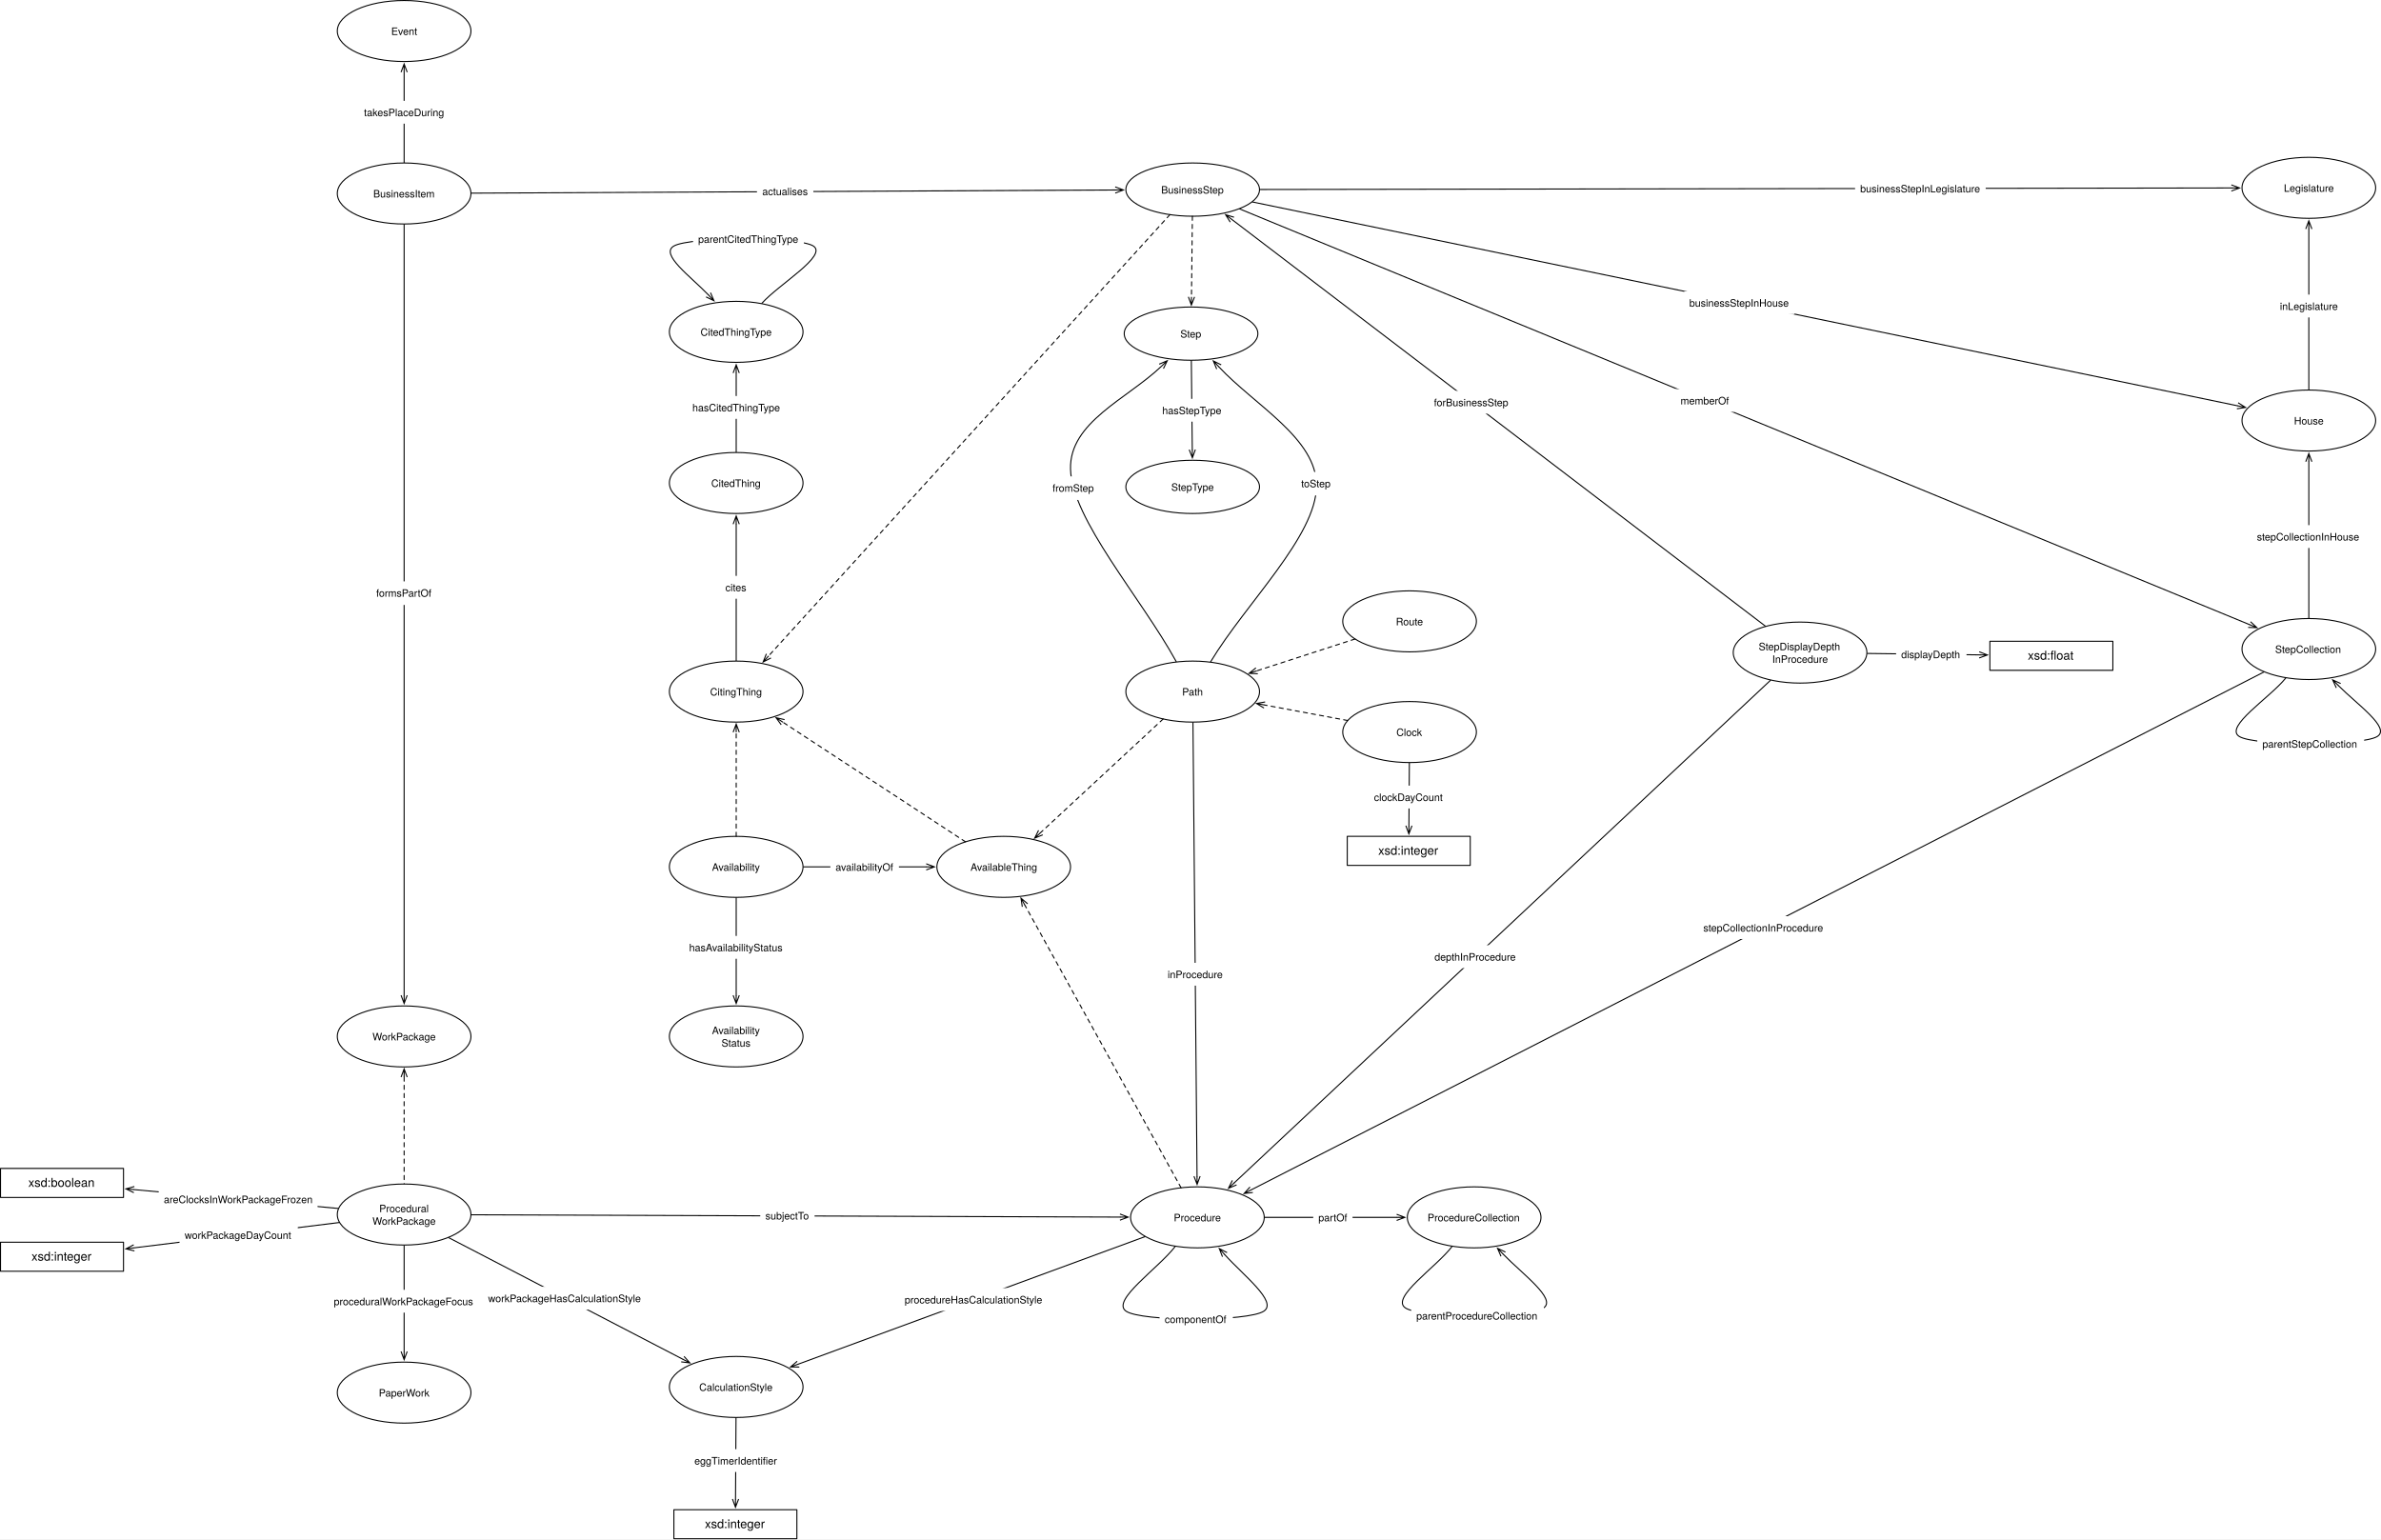
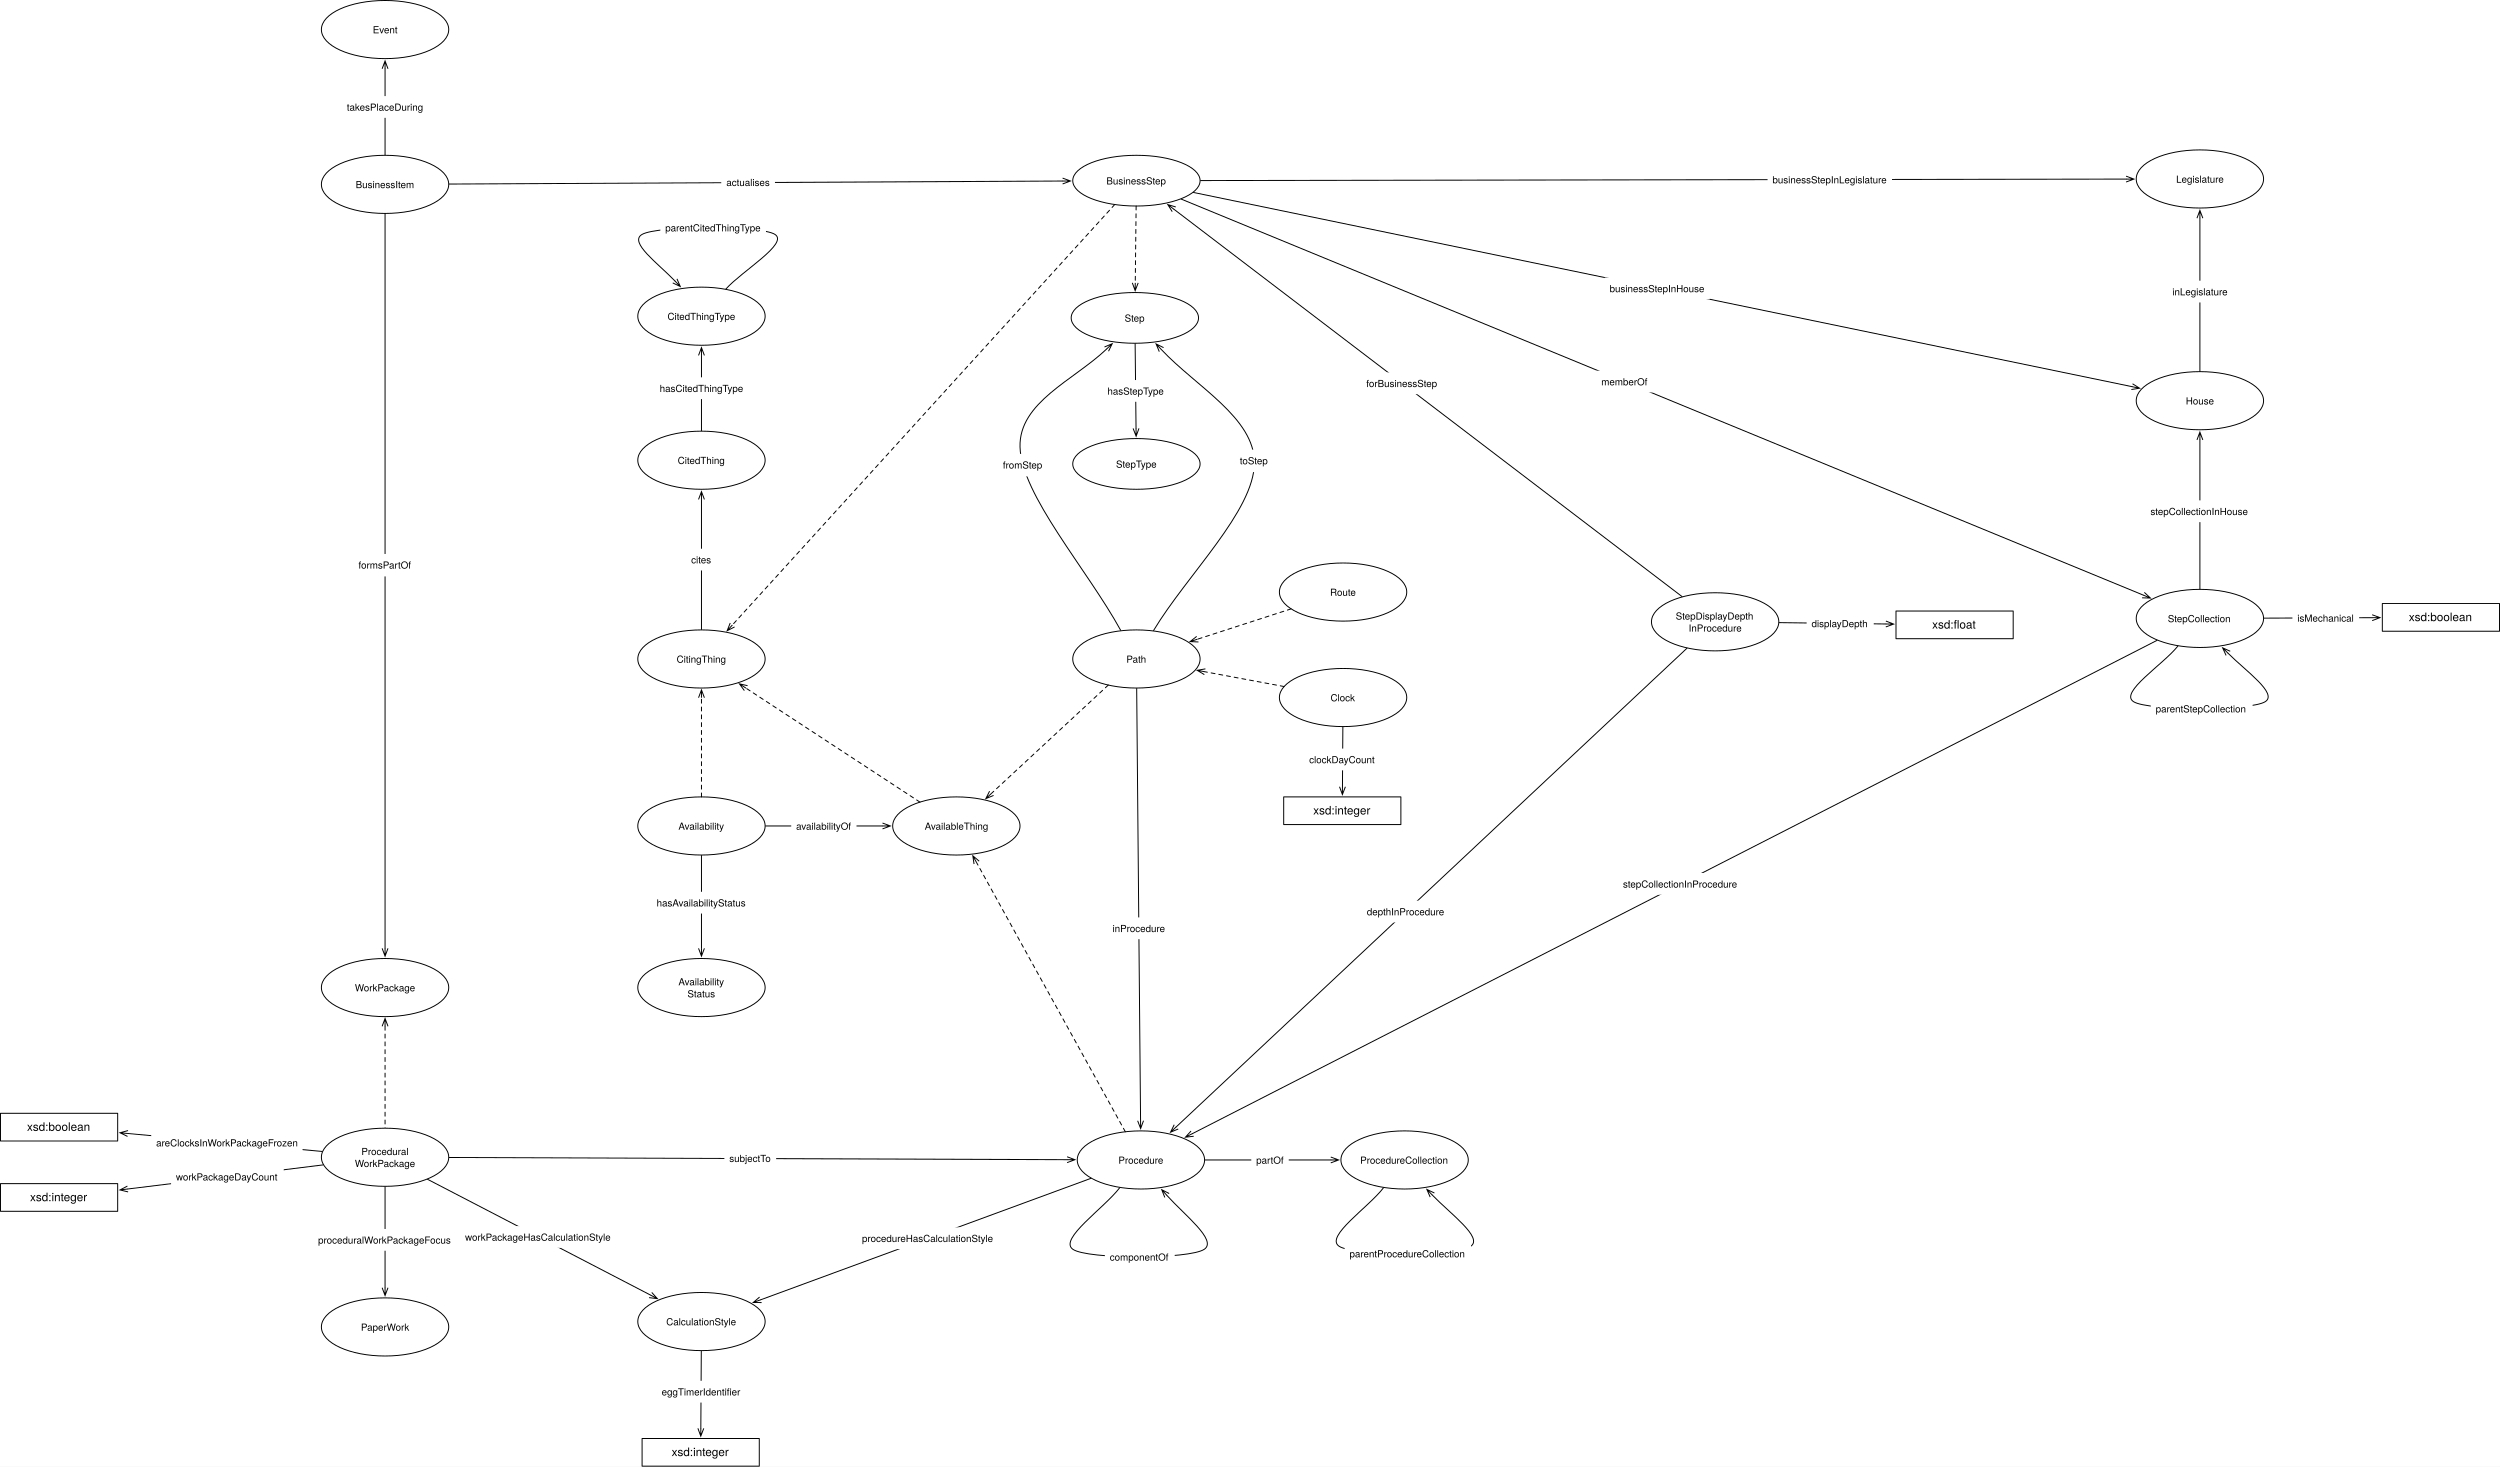
- <svg xmlns="http://www.w3.org/2000/svg" version="1.1" viewBox="8.5 20.972 2323.114 1501.874" width="2323.114" height="1501.874">
+ <svg xmlns="http://www.w3.org/2000/svg" version="1.1" viewBox="8.5 20.972 2560 1501.874" width="2560" height="1501.874">
  <defs>
    <marker orient="auto" overflow="visible" markerUnits="strokeWidth" id="StickArrow_Marker" stroke-linejoin="miter" stroke-miterlimit="10" viewBox="-1 -4 10 8" markerWidth="10" markerHeight="8" color="black">
      <g>
        <path d="M 8 0 L 0 0 M 0 -3 L 8 0 L 0 3" fill="none" stroke="currentColor" stroke-width="1" />
      </g>
    </marker>
    <marker orient="auto" overflow="visible" markerUnits="strokeWidth" id="StickArrow_Marker_2" stroke-linejoin="miter" stroke-miterlimit="10" viewBox="-9 -4 10 8" markerWidth="10" markerHeight="8" color="black">
      <g>
        <path d="M -8 0 L 0 0 M 0 3 L -8 0 L 0 -3" fill="none" stroke="currentColor" stroke-width="1" />
      </g>
    </marker>
  </defs>
-   <g id="Canvas_1" stroke-opacity="1" stroke-dasharray="none" fill="none" stroke="none" fill-opacity="1">
-     <rect fill="white" x="8.5" y="20.972" width="2323.114" height="1501.874" />
+   <g id="Canvas_1" fill="none" fill-opacity="1" stroke-dasharray="none" stroke="none" stroke-opacity="1">
+     <rect fill="white" x="8.5" y="20.972" width="2560" height="1501.874" />
    <g id="Canvas_1_Layer_1">
      <g id="Graphic_935">
        <ellipse cx="1764.803" cy="657.709" rx="65.197" ry="29.764" fill="white" />
        <ellipse cx="1764.803" cy="657.709" rx="65.197" ry="29.764" stroke="black" stroke-linecap="round" stroke-linejoin="round" stroke-width="1" />
        <text transform="translate(1717.646 645.4287)" fill="black">
          <tspan font-family="Helvetica Neue" font-size="10" fill="black" x="6.777" y="10" xml:space="preserve">StepDisplayDepth</tspan>
          <tspan font-family="Helvetica Neue" font-size="10" fill="black" x="20.022" y="22.28" xml:space="preserve">InProcedure</tspan>
        </text>
      </g>
      <g id="Graphic_791">
        <ellipse cx="1170.591" cy="346.5" rx="65.197" ry="25.972" fill="white" />
        <ellipse cx="1170.591" cy="346.5" rx="65.197" ry="25.972" stroke="black" stroke-linecap="round" stroke-linejoin="round" stroke-width="1" />
        <text transform="translate(1123.433 340.36)" fill="black">
          <tspan font-family="Helvetica Neue" font-size="10" fill="black" x="36.692" y="10" xml:space="preserve">Step</tspan>
        </text>
      </g>
      <g id="Graphic_798">
        <ellipse cx="402.803" cy="209.764" rx="65.197" ry="29.764" fill="white" />
        <ellipse cx="402.803" cy="209.764" rx="65.197" ry="29.764" stroke="black" stroke-linecap="round" stroke-linejoin="round" stroke-width="1" />
        <text transform="translate(355.6457 203.6238)" fill="black">
          <tspan font-family="Helvetica Neue" font-size="10" fill="black" x="17.057" y="10" xml:space="preserve">BusinessItem</tspan>
        </text>
      </g>
      <g id="Line_799">
        <line x1="468.496" y1="209.44" x2="1096.605" y2="206.345" marker-end="url(#StickArrow_Marker)" stroke="black" stroke-linecap="round" stroke-linejoin="round" stroke-width="1" />
      </g>
      <g id="Graphic_800">
        <rect x="747.062" y="196.432" width="55" height="23" fill="white" />
        <text transform="translate(752.2469 201.4319)" fill="black">
          <tspan font-family="Helvetica Neue" font-size="10" fill="black" x="5115908e-19" y="10" xml:space="preserve">actualises</tspan>
        </text>
      </g>
      <g id="Graphic_807">
        <ellipse cx="1383.803" cy="627.236" rx="65.197" ry="29.764" fill="white" />
        <ellipse cx="1383.803" cy="627.236" rx="65.197" ry="29.764" stroke="black" stroke-linecap="round" stroke-linejoin="round" stroke-width="1" />
        <text transform="translate(1336.646 621.0962)" fill="black">
          <tspan font-family="Helvetica Neue" font-size="10" fill="black" x="33.822" y="10" xml:space="preserve">Route</tspan>
        </text>
      </g>
      <g id="Line_808">
        <path d="M 1141.58 378.461 C 1108.157 410.287 1051.815 432.84 1053 478.684 C 1054.271 527.861 1121.738 603.868 1156.101 666.451" marker-start="url(#StickArrow_Marker_2)" stroke="black" stroke-linecap="round" stroke-linejoin="round" stroke-width="1" />
      </g>
      <g id="Graphic_809">
        <rect x="1030.089" y="485.78" width="52" height="23" fill="white" />
        <text transform="translate(1035.434 490.7799)" fill="black">
          <tspan font-family="Helvetica Neue" font-size="10" fill="black" x="6536993e-19" y="10" xml:space="preserve">fromStep</tspan>
        </text>
      </g>
      <g id="Graphic_812">
        <ellipse cx="2261.197" cy="431.291" rx="65.197" ry="29.764" fill="white" />
        <ellipse cx="2261.197" cy="431.291" rx="65.197" ry="29.764" stroke="black" stroke-linecap="round" stroke-linejoin="round" stroke-width="1" />
        <text transform="translate(2214.039 425.1513)" fill="black">
          <tspan font-family="Helvetica Neue" font-size="10" fill="black" x="32.712" y="10" xml:space="preserve">House</tspan>
        </text>
      </g>
      <g id="Graphic_815">
        <ellipse cx="1176.803" cy="1208.764" rx="65.197" ry="29.764" fill="white" />
        <ellipse cx="1176.803" cy="1208.764" rx="65.197" ry="29.764" stroke="black" stroke-linecap="round" stroke-linejoin="round" stroke-width="1" />
        <text transform="translate(1129.646 1202.624)" fill="black">
          <tspan font-family="Helvetica Neue" font-size="10" fill="black" x="24.097" y="10" xml:space="preserve">Procedure</tspan>
        </text>
      </g>
      <g id="Line_820">
        <line x1="1172.469" y1="726.027" x2="1176.443" y2="1168.601" marker-end="url(#StickArrow_Marker)" stroke="black" stroke-linecap="round" stroke-linejoin="round" stroke-width="1" />
      </g>
      <g id="Graphic_821">
        <rect x="1142.723" y="960.395" width="63.9" height="22.28" fill="white" />
        <text transform="translate(1147.723 965.3949)" fill="black">
          <tspan font-family="Helvetica Neue" font-size="10" fill="black" x="7283063e-19" y="10" xml:space="preserve">inProcedure</tspan>
        </text>
      </g>
      <g id="Line_826">
        <path d="M 1189.727 666.63 C 1224.148 609.426 1292.746 544.172 1293 495 C 1293.239 448.819 1233.198 416.797 1197.8 378.992" marker-end="url(#StickArrow_Marker)" stroke="black" stroke-linecap="round" stroke-linejoin="round" stroke-width="1" />
      </g>
      <g id="Graphic_827">
        <rect x="1272.969" y="481.408" width="40" height="23" fill="white" />
        <text transform="translate(1278.06 486.408)" fill="black">
          <tspan font-family="Helvetica Neue" font-size="10" fill="black" x="0" y="10" xml:space="preserve">toStep</tspan>
        </text>
      </g>
      <g id="Graphic_842">
        <ellipse cx="402.803" cy="1032.236" rx="65.197" ry="29.764" fill="white" />
        <ellipse cx="402.803" cy="1032.236" rx="65.197" ry="29.764" stroke="black" stroke-linecap="round" stroke-linejoin="round" stroke-width="1" />
        <text transform="translate(355.6457 1026.096)" fill="black">
          <tspan font-family="Helvetica Neue" font-size="10" fill="black" x="16.237" y="10" xml:space="preserve">WorkPackage</tspan>
        </text>
      </g>
      <g id="Line_847">
        <line x1="402.803" y1="240.028" x2="402.803" y2="992.072" marker-end="url(#StickArrow_Marker)" stroke="black" stroke-linecap="round" stroke-linejoin="round" stroke-width="1" />
      </g>
      <g id="Graphic_848">
        <rect x="370.303" y="588.229" width="65" height="23" fill="white" />
        <text transform="translate(375.5781 593.2291)" fill="black">
          <tspan font-family="Helvetica Neue" font-size="10" fill="black" x="3659295e-19" y="10" xml:space="preserve">formsPartOf</tspan>
        </text>
      </g>
      <g id="Line_864">
        <line x1="1230.56" y1="218.048" x2="2191.614" y2="416.894" marker-end="url(#StickArrow_Marker)" stroke="black" stroke-linecap="round" stroke-linejoin="round" stroke-width="1" />
      </g>
      <g id="Graphic_865">
        <rect x="1651.732" y="305.183" width="107.61" height="22.28" fill="white" />
        <text transform="translate(1656.732 310.1829)" fill="black">
          <tspan font-family="Helvetica Neue" font-size="10" fill="black" x="2842171e-19" y="10" xml:space="preserve">businessStepInHouse</tspan>
        </text>
      </g>
      <g id="Line_867">
        <line x1="402.803" y1="1236.264" x2="402.803" y2="1339.6" marker-end="url(#StickArrow_Marker)" stroke="black" stroke-linecap="round" stroke-linejoin="round" stroke-width="1" />
      </g>
      <g id="Graphic_868">
        <rect x="329.193" y="1279.446" width="147.22" height="22.28" fill="white" />
        <text transform="translate(334.1932 1284.446)" fill="black">
          <tspan font-family="Helvetica Neue" font-size="10" fill="black" x="58264504e-20" y="10" xml:space="preserve">proceduralWorkPackageFocus</tspan>
        </text>
      </g>
      <g id="Line_887">
        <line x1="468.498" y1="1206.235" x2="1101.208" y2="1208.494" marker-end="url(#StickArrow_Marker)" stroke="black" stroke-linecap="round" stroke-linejoin="round" stroke-width="1" />
      </g>
      <g id="Graphic_888">
        <rect x="750.271" y="1195.835" width="53" height="23" fill="white" />
        <text transform="translate(755.2861 1200.835)" fill="black">
          <tspan font-family="Helvetica Neue" font-size="10" fill="black" x="5790923e-19" y="10" xml:space="preserve">subjectTo</tspan>
        </text>
      </g>
      <g id="Line_899">
        <line x1="2261.197" y1="623.972" x2="2261.197" y2="471.455" marker-end="url(#StickArrow_Marker)" stroke="black" stroke-linecap="round" stroke-linejoin="round" stroke-width="1" />
      </g>
      <g id="Graphic_900">
        <rect x="2205.547" y="533.363" width="111.3" height="22.28" fill="white" />
        <text transform="translate(2210.547 538.3634)" fill="black">
          <tspan font-family="Helvetica Neue" font-size="10" fill="black" x="0" y="10" xml:space="preserve">stepCollectionInHouse</tspan>
        </text>
      </g>
      <g id="Line_901">
        <line x1="1218" y1="224.826" x2="2203.158" y2="630.346" marker-end="url(#StickArrow_Marker)" stroke="black" stroke-linecap="round" stroke-linejoin="round" stroke-width="1" />
      </g>
      <g id="Graphic_902">
        <rect x="1643.19" y="400.566" width="57.62" height="22.28" fill="white" />
        <text transform="translate(1648.19 405.5659)" fill="black">
          <tspan font-family="Helvetica Neue" font-size="10" fill="black" x="0" y="10" xml:space="preserve">memberOf</tspan>
        </text>
      </g>
      <g id="Line_903">
        <line x1="2217.331" y1="676.668" x2="1229.483" y2="1181.825" marker-end="url(#StickArrow_Marker)" stroke="black" stroke-linecap="round" stroke-linejoin="round" stroke-width="1" />
      </g>
      <g id="Graphic_904">
        <rect x="1665.41" y="914.901" width="128.53" height="22.28" fill="white" />
        <text transform="translate(1670.41 919.9012)" fill="black">
          <tspan font-family="Helvetica Neue" font-size="10" fill="black" x="0" y="10" xml:space="preserve">stepCollectionInProcedure</tspan>
        </text>
      </g>
      <g id="Line_907">
        <line x1="1170.875" y1="372.972" x2="1171.806" y2="459.656" marker-end="url(#StickArrow_Marker)" stroke="black" stroke-linecap="round" stroke-linejoin="round" stroke-width="1" />
      </g>
      <g id="Graphic_906">
        <rect x="1137.499" y="410.124" width="67.79" height="22.28" fill="white" />
        <text transform="translate(1142.499 415.1238)" fill="black">
          <tspan font-family="Helvetica Neue" font-size="10" fill="black" x="4369838e-19" y="10" xml:space="preserve">hasStepType</tspan>
        </text>
      </g>
      <g id="Line_937">
        <line x1="1735.879" y1="684.816" x2="1212.951" y2="1174.887" marker-end="url(#StickArrow_Marker)" stroke="black" stroke-linecap="round" stroke-linejoin="round" stroke-width="1" />
      </g>
      <g id="Graphic_936">
        <rect x="1403.119" y="943.257" width="90.21" height="22.28" fill="white" />
        <text transform="translate(1408.119 948.257)" fill="black">
          <tspan font-family="Helvetica Neue" font-size="10" fill="black" x="0" y="10" xml:space="preserve">depthInProcedure</tspan>
        </text>
      </g>
      <g id="Line_939">
        <line x1="1730.9" y1="631.865" x2="1210.673" y2="235.302" marker-end="url(#StickArrow_Marker)" stroke="black" stroke-linecap="round" stroke-linejoin="round" stroke-width="1" />
      </g>
      <g id="Graphic_938">
        <rect x="1402.598" y="402.297" width="83.52" height="22.28" fill="white" />
        <text transform="translate(1407.598 407.2971)" fill="black">
          <tspan font-family="Helvetica Neue" font-size="10" fill="black" x="21316282e-20" y="10" xml:space="preserve">forBusinessStep</tspan>
        </text>
      </g>
      <g id="Graphic_940">
        <rect x="1950" y="646.654" width="120" height="28.346" fill="white" />
        <rect x="1950" y="646.654" width="120" height="28.346" stroke="black" stroke-linecap="round" stroke-linejoin="round" stroke-width="1" />
        <text transform="translate(1955 653.6588)" fill="black">
          <tspan font-family="Helvetica Neue" font-size="12" fill="black" x="32.002" y="11" xml:space="preserve">xsd:float</tspan>
        </text>
      </g>
      <g id="Line_942">
        <line x1="1830.475" y1="658.544" x2="1939.601" y2="659.932" marker-end="url(#StickArrow_Marker)" stroke="black" stroke-linecap="round" stroke-linejoin="round" stroke-width="1" />
      </g>
      <g id="Graphic_941">
        <rect x="1858.496" y="648.197" width="68.72" height="22.28" fill="white" />
        <text transform="translate(1863.496 653.1971)" fill="black">
          <tspan font-family="Helvetica Neue" font-size="10" fill="black" x="58264504e-20" y="10" xml:space="preserve">displayDepth</tspan>
        </text>
      </g>
      <g id="Graphic_946">
        <ellipse cx="726.803" cy="866.764" rx="65.197" ry="29.764" fill="white" />
        <ellipse cx="726.803" cy="866.764" rx="65.197" ry="29.764" stroke="black" stroke-linecap="round" stroke-linejoin="round" stroke-width="1" />
        <text transform="translate(679.6457 860.6238)" fill="black">
          <tspan font-family="Helvetica Neue" font-size="10" fill="black" x="23.547" y="10" xml:space="preserve">Availability</tspan>
        </text>
      </g>
      <g id="Line_948">
        <line x1="792.5" y1="866.764" x2="912.206" y2="866.764" marker-end="url(#StickArrow_Marker)" stroke="black" stroke-linecap="round" stroke-linejoin="round" stroke-width="1" />
      </g>
      <g id="Graphic_947">
        <rect x="818.702" y="855.624" width="66.85" height="22.28" fill="white" />
        <text transform="translate(823.7017 860.6238)" fill="black">
          <tspan font-family="Helvetica Neue" font-size="10" fill="black" x="0" y="10" xml:space="preserve">availabilityOf</tspan>
        </text>
      </g>
      <g id="Graphic_949">
        <ellipse cx="726.803" cy="1032.236" rx="65.197" ry="29.764" fill="white" />
        <ellipse cx="726.803" cy="1032.236" rx="65.197" ry="29.764" stroke="black" stroke-linecap="round" stroke-linejoin="round" stroke-width="1" />
        <text transform="translate(679.6457 1019.956)" fill="black">
          <tspan font-family="Helvetica Neue" font-size="10" fill="black" x="23.547" y="10" xml:space="preserve">Availability</tspan>
          <tspan font-family="Helvetica Neue" font-size="10" fill="black" x="32.802" y="22.28" xml:space="preserve">Status</tspan>
        </text>
      </g>
      <g id="Line_951">
        <line x1="726.803" y1="897.028" x2="726.803" y2="992.072" marker-end="url(#StickArrow_Marker)" stroke="black" stroke-linecap="round" stroke-linejoin="round" stroke-width="1" />
      </g>
      <g id="Graphic_950">
        <rect x="675.873" y="934.168" width="101.86" height="22.28" fill="white" />
        <text transform="translate(680.8732 939.1685)" fill="black">
          <tspan font-family="Helvetica Neue" font-size="10" fill="black" x="29842795e-20" y="10" xml:space="preserve">hasAvailabilityStatus</tspan>
        </text>
      </g>
      <g id="Graphic_954">
        <ellipse cx="2261.197" cy="204.236" rx="65.197" ry="29.764" fill="white" />
        <ellipse cx="2261.197" cy="204.236" rx="65.197" ry="29.764" stroke="black" stroke-linecap="round" stroke-linejoin="round" stroke-width="1" />
        <text transform="translate(2214.039 198.0962)" fill="black">
          <tspan font-family="Helvetica Neue" font-size="10" fill="black" x="22.802" y="10" xml:space="preserve">Legislature</tspan>
        </text>
      </g>
      <g id="Line_956">
        <line x1="1237.893" y1="205.868" x2="2185.6" y2="204.357" marker-end="url(#StickArrow_Marker)" stroke="black" stroke-linecap="round" stroke-linejoin="round" stroke-width="1" />
      </g>
      <g id="Graphic_955">
        <rect x="1818.479" y="193.7" width="127.43" height="22.28" fill="white" />
        <text transform="translate(1823.479 198.7005)" fill="black">
          <tspan font-family="Helvetica Neue" font-size="10" fill="black" x="14921397e-20" y="10" xml:space="preserve">businessStepInLegislature</tspan>
        </text>
      </g>
      <g id="Line_958">
        <line x1="2261.197" y1="401.028" x2="2261.197" y2="244.4" marker-end="url(#StickArrow_Marker)" stroke="black" stroke-linecap="round" stroke-linejoin="round" stroke-width="1" />
      </g>
      <g id="Graphic_957">
        <rect x="2227.952" y="308.407" width="66.49" height="22.28" fill="white" />
        <text transform="translate(2232.952 313.4074)" fill="black">
          <tspan font-family="Helvetica Neue" font-size="10" fill="black" x="7993606e-19" y="10" xml:space="preserve">inLegislature</tspan>
        </text>
      </g>
      <g id="Line_960">
        <path d="M 1155.033 1237.273 C 1139.024 1258.238 1092.542 1289.691 1107 1300.174 C 1121.458 1310.657 1226.752 1310.621 1241.787 1300.174 C 1255.073 1290.943 1221.684 1265.396 1203.484 1245.159" marker-end="url(#StickArrow_Marker)" stroke="black" stroke-linecap="round" stroke-linejoin="round" stroke-width="1" />
      </g>
      <g id="Graphic_959">
        <rect x="1139.898" y="1296.88" width="71.51" height="22.28" fill="white" />
        <text transform="translate(1144.898 1301.88)" fill="black">
          <tspan font-family="Helvetica Neue" font-size="10" fill="black" x="0" y="10" xml:space="preserve">componentOf</tspan>
        </text>
      </g>
      <g id="Graphic_966">
        <ellipse cx="726.803" cy="1374.236" rx="65.197" ry="29.764" fill="white" />
        <ellipse cx="726.803" cy="1374.236" rx="65.197" ry="29.764" stroke="black" stroke-linecap="round" stroke-linejoin="round" stroke-width="1" />
        <text transform="translate(679.6457 1368.096)" fill="black">
          <tspan font-family="Helvetica Neue" font-size="10" fill="black" x="11.047" y="10" xml:space="preserve">CalculationStyle</tspan>
        </text>
      </g>
      <g id="Line_968">
        <line x1="1125.555" y1="1227.608" x2="787.343" y2="1351.975" marker-end="url(#StickArrow_Marker)" stroke="black" stroke-linecap="round" stroke-linejoin="round" stroke-width="1" />
      </g>
      <g id="Graphic_967">
        <rect x="886.16" y="1277.769" width="145.38" height="22.28" fill="white" />
        <text transform="translate(891.1605 1282.769)" fill="black">
          <tspan font-family="Helvetica Neue" font-size="10" fill="black" x="5115908e-19" y="10" xml:space="preserve">procedureHasCalculationStyle</tspan>
        </text>
      </g>
      <g id="Line_970">
        <line x1="446.297" y1="1228.584" x2="674.523" y2="1347.09" marker-end="url(#StickArrow_Marker)" stroke="black" stroke-linecap="round" stroke-linejoin="round" stroke-width="1" />
      </g>
      <g id="Graphic_969">
        <rect x="479.727" y="1276.482" width="160.54" height="22.28" fill="white" />
        <text transform="translate(484.7266 1281.482)" fill="black">
          <tspan font-family="Helvetica Neue" font-size="10" fill="black" x="42632564e-20" y="10" xml:space="preserve">workPackageHasCalculationStyle</tspan>
        </text>
      </g>
      <g id="Graphic_973">
        <rect x="9" y="1161" width="120" height="28.346" fill="white" />
        <rect x="9" y="1161" width="120" height="28.346" stroke="black" stroke-linecap="round" stroke-linejoin="round" stroke-width="1" />
        <text transform="translate(14 1168.005)" fill="black">
          <tspan font-family="Helvetica Neue" font-size="12" fill="black" x="22.108" y="11" xml:space="preserve">xsd:boolean</tspan>
        </text>
      </g>
      <g id="Line_972">
        <line x1="338.396" y1="1200.052" x2="139.356" y2="1181.671" marker-end="url(#StickArrow_Marker)" stroke="black" stroke-linecap="round" stroke-linejoin="round" stroke-width="1" />
      </g>
      <g id="Graphic_971">
        <rect x="163.352" y="1179.903" width="154.98" height="22.28" fill="white" />
        <text transform="translate(168.3524 1184.903)" fill="black">
          <tspan font-family="Helvetica Neue" font-size="10" fill="black" x="0" y="10" xml:space="preserve">areClocksInWorkPackageFrozen</tspan>
        </text>
      </g>
      <g id="Graphic_974">
        <rect x="9" y="1233" width="120" height="28.346" fill="white" />
        <rect x="9" y="1233" width="120" height="28.346" stroke="black" stroke-linecap="round" stroke-linejoin="round" stroke-width="1" />
        <text transform="translate(14 1240.005)" fill="black">
          <tspan font-family="Helvetica Neue" font-size="12" fill="black" x="25.222" y="11" xml:space="preserve">xsd:integer</tspan>
        </text>
      </g>
      <g id="Line_976">
        <line x1="339.356" y1="1213.826" x2="139.322" y2="1238.499" marker-end="url(#StickArrow_Marker)" stroke="black" stroke-linecap="round" stroke-linejoin="round" stroke-width="1" />
      </g>
      <g id="Graphic_975">
        <rect x="183.669" y="1214.774" width="115.37" height="22.28" fill="white" />
        <text transform="translate(188.6686 1219.774)" fill="black">
          <tspan font-family="Helvetica Neue" font-size="10" fill="black" x="0" y="10" xml:space="preserve">workPackageDayCount</tspan>
        </text>
      </g>
      <g id="Graphic_977">
        <ellipse cx="1383.803" cy="735.236" rx="65.197" ry="29.764" fill="white" />
        <ellipse cx="1383.803" cy="735.236" rx="65.197" ry="29.764" stroke="black" stroke-linecap="round" stroke-linejoin="round" stroke-width="1" />
        <text transform="translate(1336.646 729.0962)" fill="black">
          <tspan font-family="Helvetica Neue" font-size="10" fill="black" x="34.287" y="10" xml:space="preserve">Clock</tspan>
        </text>
      </g>
      <g id="Graphic_986">
        <rect x="1323" y="837" width="120" height="28.346" fill="white" />
        <rect x="1323" y="837" width="120" height="28.346" stroke="black" stroke-linecap="round" stroke-linejoin="round" stroke-width="1" />
        <text transform="translate(1328 844.0052)" fill="black">
          <tspan font-family="Helvetica Neue" font-size="12" fill="black" x="25.222" y="11" xml:space="preserve">xsd:integer</tspan>
        </text>
      </g>
      <g id="Line_985">
        <line x1="1383.593" y1="765.5" x2="1383.17" y2="826.6" marker-end="url(#StickArrow_Marker)" stroke="black" stroke-linecap="round" stroke-linejoin="round" stroke-width="1" />
      </g>
      <g id="Graphic_984">
        <rect x="1344.099" y="787.516" width="78.53" height="22.28" fill="white" />
        <text transform="translate(1349.099 792.5163)" fill="black">
          <tspan font-family="Helvetica Neue" font-size="10" fill="black" x="0" y="10" xml:space="preserve">clockDayCount</tspan>
        </text>
      </g>
      <g id="Graphic_988">
        <ellipse cx="1172.197" cy="496.028" rx="65.197" ry="25.972" fill="white" />
        <ellipse cx="1172.197" cy="496.028" rx="65.197" ry="25.972" stroke="black" stroke-linecap="round" stroke-linejoin="round" stroke-width="1" />
        <text transform="translate(1125.039 489.8876)" fill="black">
          <tspan font-family="Helvetica Neue" font-size="10" fill="black" x="26.227" y="10" xml:space="preserve">StepType</tspan>
        </text>
      </g>
      <g id="Graphic_989">
        <ellipse cx="2261.197" cy="654.236" rx="65.197" ry="29.764" fill="white" />
        <ellipse cx="2261.197" cy="654.236" rx="65.197" ry="29.764" stroke="black" stroke-linecap="round" stroke-linejoin="round" stroke-width="1" />
        <text transform="translate(2214.039 648.0962)" fill="black">
          <tspan font-family="Helvetica Neue" font-size="10" fill="black" x="14.287" y="10" xml:space="preserve">StepCollection</tspan>
        </text>
      </g>
      <g id="Graphic_990">
        <ellipse cx="1172.197" cy="695.764" rx="65.197" ry="29.764" fill="white" />
        <ellipse cx="1172.197" cy="695.764" rx="65.197" ry="29.764" stroke="black" stroke-linecap="round" stroke-linejoin="round" stroke-width="1" />
        <text transform="translate(1125.039 689.6238)" fill="black">
          <tspan font-family="Helvetica Neue" font-size="10" fill="black" x="36.877" y="10" xml:space="preserve">Path</tspan>
        </text>
      </g>
      <g id="Line_991">
        <line x1="1330.619" y1="644.46" x2="1234.8" y2="675.49" marker-end="url(#StickArrow_Marker)" stroke="black" stroke-linecap="round" stroke-linejoin="round" stroke-dasharray="4.0,4.0" stroke-width="1" />
      </g>
      <g id="Line_992">
        <line x1="1323.435" y1="723.975" x2="1242.298" y2="708.84" marker-end="url(#StickArrow_Marker)" stroke="black" stroke-linecap="round" stroke-linejoin="round" stroke-dasharray="4.0,4.0" stroke-width="1" />
      </g>
      <g id="Graphic_993">
        <ellipse cx="987.803" cy="866.764" rx="65.197" ry="29.764" fill="white" />
        <ellipse cx="987.803" cy="866.764" rx="65.197" ry="29.764" stroke="black" stroke-linecap="round" stroke-linejoin="round" stroke-width="1" />
        <text transform="translate(940.6457 860.6238)" fill="black">
          <tspan font-family="Helvetica Neue" font-size="10" fill="black" x="14.747" y="10" xml:space="preserve">AvailableThing</tspan>
        </text>
      </g>
      <g id="Line_994">
        <line x1="1143.394" y1="722.475" x2="1023.865" y2="833.321" marker-end="url(#StickArrow_Marker)" stroke="black" stroke-linecap="round" stroke-linejoin="round" stroke-dasharray="4.0,4.0" stroke-width="1" />
      </g>
      <g id="Line_995">
        <line x1="1160.852" y1="1179.9" x2="1008.543" y2="904.293" marker-end="url(#StickArrow_Marker)" stroke="black" stroke-linecap="round" stroke-linejoin="round" stroke-dasharray="4.0,4.0" stroke-width="1" />
      </g>
      <g id="Line_999">
        <line x1="402.803" y1="1071.9" x2="402.803" y2="1176.236" marker-start="url(#StickArrow_Marker_2)" stroke="black" stroke-linecap="round" stroke-linejoin="round" stroke-dasharray="4.0,4.0" stroke-width="1" />
      </g>
      <g id="Graphic_1000">
        <ellipse cx="402.803" cy="1379.764" rx="65.197" ry="29.764" fill="white" />
        <ellipse cx="402.803" cy="1379.764" rx="65.197" ry="29.764" stroke="black" stroke-linecap="round" stroke-linejoin="round" stroke-width="1" />
        <text transform="translate(355.6457 1373.624)" fill="black">
          <tspan font-family="Helvetica Neue" font-size="10" fill="black" x="22.442" y="10" xml:space="preserve">PaperWork</tspan>
        </text>
      </g>
      <g id="Graphic_1001">
        <ellipse cx="402.803" cy="1206" rx="65.197" ry="29.764" fill="white" />
        <ellipse cx="402.803" cy="1206" rx="65.197" ry="29.764" stroke="black" stroke-linecap="round" stroke-linejoin="round" stroke-width="1" />
        <text transform="translate(355.6457 1193.72)" fill="black">
          <tspan font-family="Helvetica Neue" font-size="10" fill="black" x="22.897" y="10" xml:space="preserve">Procedural</tspan>
          <tspan font-family="Helvetica Neue" font-size="10" fill="black" x="16.237" y="22.28" xml:space="preserve">WorkPackage</tspan>
        </text>
      </g>
      <g id="Graphic_1010">
        <ellipse cx="1172.197" cy="205.972" rx="65.197" ry="25.972" fill="white" />
        <ellipse cx="1172.197" cy="205.972" rx="65.197" ry="25.972" stroke="black" stroke-linecap="round" stroke-linejoin="round" stroke-width="1" />
        <text transform="translate(1125.039 199.8324)" fill="black">
          <tspan font-family="Helvetica Neue" font-size="10" fill="black" x="16.412" y="10" xml:space="preserve">BusinessStep</tspan>
        </text>
      </g>
      <g id="Line_1011">
        <line x1="1171.9" y1="231.945" x2="1171.001" y2="310.628" marker-end="url(#StickArrow_Marker)" stroke="black" stroke-linecap="round" stroke-linejoin="round" stroke-dasharray="4.0,4.0" stroke-width="1" />
      </g>
      <g id="Graphic_1015">
        <ellipse cx="726.803" cy="695.764" rx="65.197" ry="29.764" fill="white" />
        <ellipse cx="726.803" cy="695.764" rx="65.197" ry="29.764" stroke="black" stroke-linecap="round" stroke-linejoin="round" stroke-width="1" />
        <text transform="translate(679.6457 689.6238)" fill="black">
          <tspan font-family="Helvetica Neue" font-size="10" fill="black" x="21.692" y="10" xml:space="preserve">CitingThing</tspan>
        </text>
      </g>
      <g id="Line_1016">
        <line x1="1149.986" y1="230.398" x2="758.468" y2="660.943" marker-end="url(#StickArrow_Marker)" stroke="black" stroke-linecap="round" stroke-linejoin="round" stroke-dasharray="4.0,4.0" stroke-width="1" />
      </g>
      <g id="Line_1017">
        <line x1="950.524" y1="842.34" x2="772.363" y2="725.614" marker-end="url(#StickArrow_Marker)" stroke="black" stroke-linecap="round" stroke-linejoin="round" stroke-dasharray="4.0,4.0" stroke-width="1" />
      </g>
      <g id="Line_1019">
        <line x1="726.803" y1="837" x2="726.803" y2="735.428" marker-end="url(#StickArrow_Marker)" stroke="black" stroke-linecap="round" stroke-linejoin="round" stroke-dasharray="4.0,4.0" stroke-width="1" />
      </g>
      <g id="Graphic_1021">
        <ellipse cx="726.803" cy="492.236" rx="65.197" ry="29.764" fill="white" />
        <ellipse cx="726.803" cy="492.236" rx="65.197" ry="29.764" stroke="black" stroke-linecap="round" stroke-linejoin="round" stroke-width="1" />
        <text transform="translate(679.6457 486.0962)" fill="black">
          <tspan font-family="Helvetica Neue" font-size="10" fill="black" x="22.802" y="10" xml:space="preserve">CitedThing</tspan>
        </text>
      </g>
      <g id="Line_1023">
        <line x1="726.803" y1="665.5" x2="726.803" y2="532.4" marker-end="url(#StickArrow_Marker)" stroke="black" stroke-linecap="round" stroke-linejoin="round" stroke-width="1" />
      </g>
      <g id="Graphic_1022">
        <rect x="696.434" y="582.86" width="60.738" height="22.28" fill="white" />
        <text transform="translate(701.4342 587.86)" fill="black">
          <tspan font-family="Helvetica Neue" font-size="10" fill="black" x="14.814" y="10" xml:space="preserve">cites</tspan>
        </text>
      </g>
      <g id="Graphic_1024">
        <ellipse cx="726.803" cy="344.764" rx="65.197" ry="29.764" fill="white" />
        <ellipse cx="726.803" cy="344.764" rx="65.197" ry="29.764" stroke="black" stroke-linecap="round" stroke-linejoin="round" stroke-width="1" />
        <text transform="translate(679.6457 338.6238)" fill="black">
          <tspan font-family="Helvetica Neue" font-size="10" fill="black" x="12.337" y="10" xml:space="preserve">CitedThingType</tspan>
        </text>
      </g>
      <g id="Line_1026">
        <line x1="726.803" y1="461.972" x2="726.803" y2="384.928" marker-end="url(#StickArrow_Marker)" stroke="black" stroke-linecap="round" stroke-linejoin="round" stroke-width="1" />
      </g>
      <g id="Graphic_1025">
        <rect x="679.018" y="407.36" width="95.57" height="22.28" fill="white" />
        <text transform="translate(684.0181 412.36)" fill="black">
          <tspan font-family="Helvetica Neue" font-size="10" fill="black" x="0" y="10" xml:space="preserve">hasCitedThingType</tspan>
        </text>
      </g>
      <g id="Line_1028">
        <path d="M 751.885 316.847 C 768.609 298.233 816.375 270.307 802.062 261 C 787.749 251.693 682.009 251.818 666 261 C 652.058 268.997 682.625 290.927 699.556 308.587" marker-end="url(#StickArrow_Marker)" stroke="black" stroke-linecap="round" stroke-linejoin="round" stroke-width="1" />
      </g>
      <g id="Graphic_1027">
        <rect x="684.69" y="242.939" width="108.17" height="22.28" fill="white" />
        <text transform="translate(689.6901 247.9386)" fill="black">
          <tspan font-family="Helvetica Neue" font-size="10" fill="black" x="0" y="10" xml:space="preserve">parentCitedThingType</tspan>
        </text>
      </g>
      <g id="Graphic_1029">
        <ellipse cx="1446.803" cy="1208.764" rx="65.197" ry="29.764" fill="white" />
        <ellipse cx="1446.803" cy="1208.764" rx="65.197" ry="29.764" stroke="black" stroke-linecap="round" stroke-linejoin="round" stroke-width="1" />
        <text transform="translate(1399.646 1202.624)" fill="black">
          <tspan font-family="Helvetica Neue" font-size="10" fill="black" x="1.692" y="10" xml:space="preserve">ProcedureCollection</tspan>
        </text>
      </g>
      <g id="Line_1031">
        <line x1="1242.5" y1="1208.764" x2="1371.206" y2="1208.764" marker-end="url(#StickArrow_Marker)" stroke="black" stroke-linecap="round" stroke-linejoin="round" stroke-width="1" />
      </g>
      <g id="Graphic_1030">
        <rect x="1289.822" y="1197.624" width="38.34" height="22.28" fill="white" />
        <text transform="translate(1294.822 1202.624)" fill="black">
          <tspan font-family="Helvetica Neue" font-size="10" fill="black" x="7105427e-20" y="10" xml:space="preserve">partOf</tspan>
        </text>
      </g>
      <g id="Line_1033">
        <path d="M 1425.16 1237.293 C 1410.025 1257.244 1364.855 1287.176 1379.75 1297.151 C 1394.645 1307.127 1499.724 1307.132 1514.537 1297.151 C 1527.602 1288.349 1493.823 1264.016 1475.171 1244.7" marker-end="url(#StickArrow_Marker)" stroke="black" stroke-linecap="round" stroke-linejoin="round" stroke-width="1" />
      </g>
      <g id="Graphic_1032">
        <rect x="1385.387" y="1293.487" width="129.46" height="22.28" fill="white" />
        <text transform="translate(1390.387 1298.487)" fill="black">
          <tspan font-family="Helvetica Neue" font-size="10" fill="black" x="0" y="10" xml:space="preserve">parentProcedureCollection</tspan>
        </text>
      </g>
      <g id="Line_1035">
        <path d="M 2238.604 682.606 C 2223.498 701.575 2178.373 730.032 2193.283 739.516 C 2208.193 749 2313.038 748.992 2328.07 739.516 C 2341.26 731.202 2308.418 708.294 2290.131 690.001" marker-end="url(#StickArrow_Marker)" stroke="black" stroke-linecap="round" stroke-linejoin="round" stroke-width="1" />
      </g>
      <g id="Graphic_1034">
        <rect x="2210.909" y="735.481" width="104.27" height="22.28" fill="white" />
        <text transform="translate(2215.909 740.481)" fill="black">
          <tspan font-family="Helvetica Neue" font-size="10" fill="black" x="22737368e-20" y="10" xml:space="preserve">parentStepCollection</tspan>
        </text>
      </g>
      <g id="Graphic_1036">
        <ellipse cx="402.803" cy="51.236" rx="65.197" ry="29.764" fill="white" />
        <ellipse cx="402.803" cy="51.236" rx="65.197" ry="29.764" stroke="black" stroke-linecap="round" stroke-linejoin="round" stroke-width="1" />
        <text transform="translate(355.6457 45.09622)" fill="black">
          <tspan font-family="Helvetica Neue" font-size="10" fill="black" x="34.562" y="10" xml:space="preserve">Event</tspan>
        </text>
      </g>
      <g id="Line_1039">
        <line x1="402.803" y1="179.5" x2="402.803" y2="91.4" marker-end="url(#StickArrow_Marker)" stroke="black" stroke-linecap="round" stroke-linejoin="round" stroke-width="1" />
      </g>
      <g id="Graphic_1038">
        <rect x="358.633" y="119.36" width="88.34" height="22.28" fill="white" />
        <text transform="translate(363.6332 124.36)" fill="black">
          <tspan font-family="Helvetica Neue" font-size="10" fill="black" x="7105427e-20" y="10" xml:space="preserve">takesPlaceDuring</tspan>
        </text>
      </g>
      <g id="Graphic_1042">
        <rect x="666" y="1494" width="120" height="28.346" fill="white" />
        <rect x="666" y="1494" width="120" height="28.346" stroke="black" stroke-linecap="round" stroke-linejoin="round" stroke-width="1" />
        <text transform="translate(671 1501.005)" fill="black">
          <tspan font-family="Helvetica Neue" font-size="12" fill="black" x="25.222" y="11" xml:space="preserve">xsd:integer</tspan>
        </text>
      </g>
      <g id="Line_1041">
        <line x1="726.622" y1="1404.5" x2="726.147" y2="1483.6" marker-end="url(#StickArrow_Marker)" stroke="black" stroke-linecap="round" stroke-linejoin="round" stroke-width="1" />
      </g>
      <g id="Graphic_1040">
        <rect x="681.002" y="1434.922" width="90.74" height="22.28" fill="white" />
        <text transform="translate(686.0024 1439.922)" fill="black">
          <tspan font-family="Helvetica Neue" font-size="10" fill="black" x="7958079e-19" y="10" xml:space="preserve">eggTimerIdentifier</tspan>
        </text>
      </g>
+       <g id="Graphic_1045">
+         <rect x="2448" y="639" width="120" height="28.346" fill="white" />
+         <rect x="2448" y="639" width="120" height="28.346" stroke="black" stroke-linecap="round" stroke-linejoin="round" stroke-width="1" />
+         <text transform="translate(2453 646.0052)" fill="black">
+           <tspan font-family="Helvetica Neue" font-size="12" fill="black" x="22.108" y="11" xml:space="preserve">xsd:boolean</tspan>
+         </text>
+       </g>
+       <g id="Line_1044">
+         <line x1="2326.891" y1="653.953" x2="2437.6" y2="653.476" marker-end="url(#StickArrow_Marker)" stroke="black" stroke-linecap="round" stroke-linejoin="round" stroke-width="1" />
+       </g>
+       <g id="Graphic_1043">
+         <rect x="2355.933" y="642.541" width="68.34" height="22.28" fill="white" />
+         <text transform="translate(2360.933 647.541)" fill="black">
+           <tspan font-family="Helvetica Neue" font-size="10" fill="black" x="7105427e-20" y="10" xml:space="preserve">isMechanical</tspan>
+         </text>
+       </g>
    </g>
  </g>
</svg>
